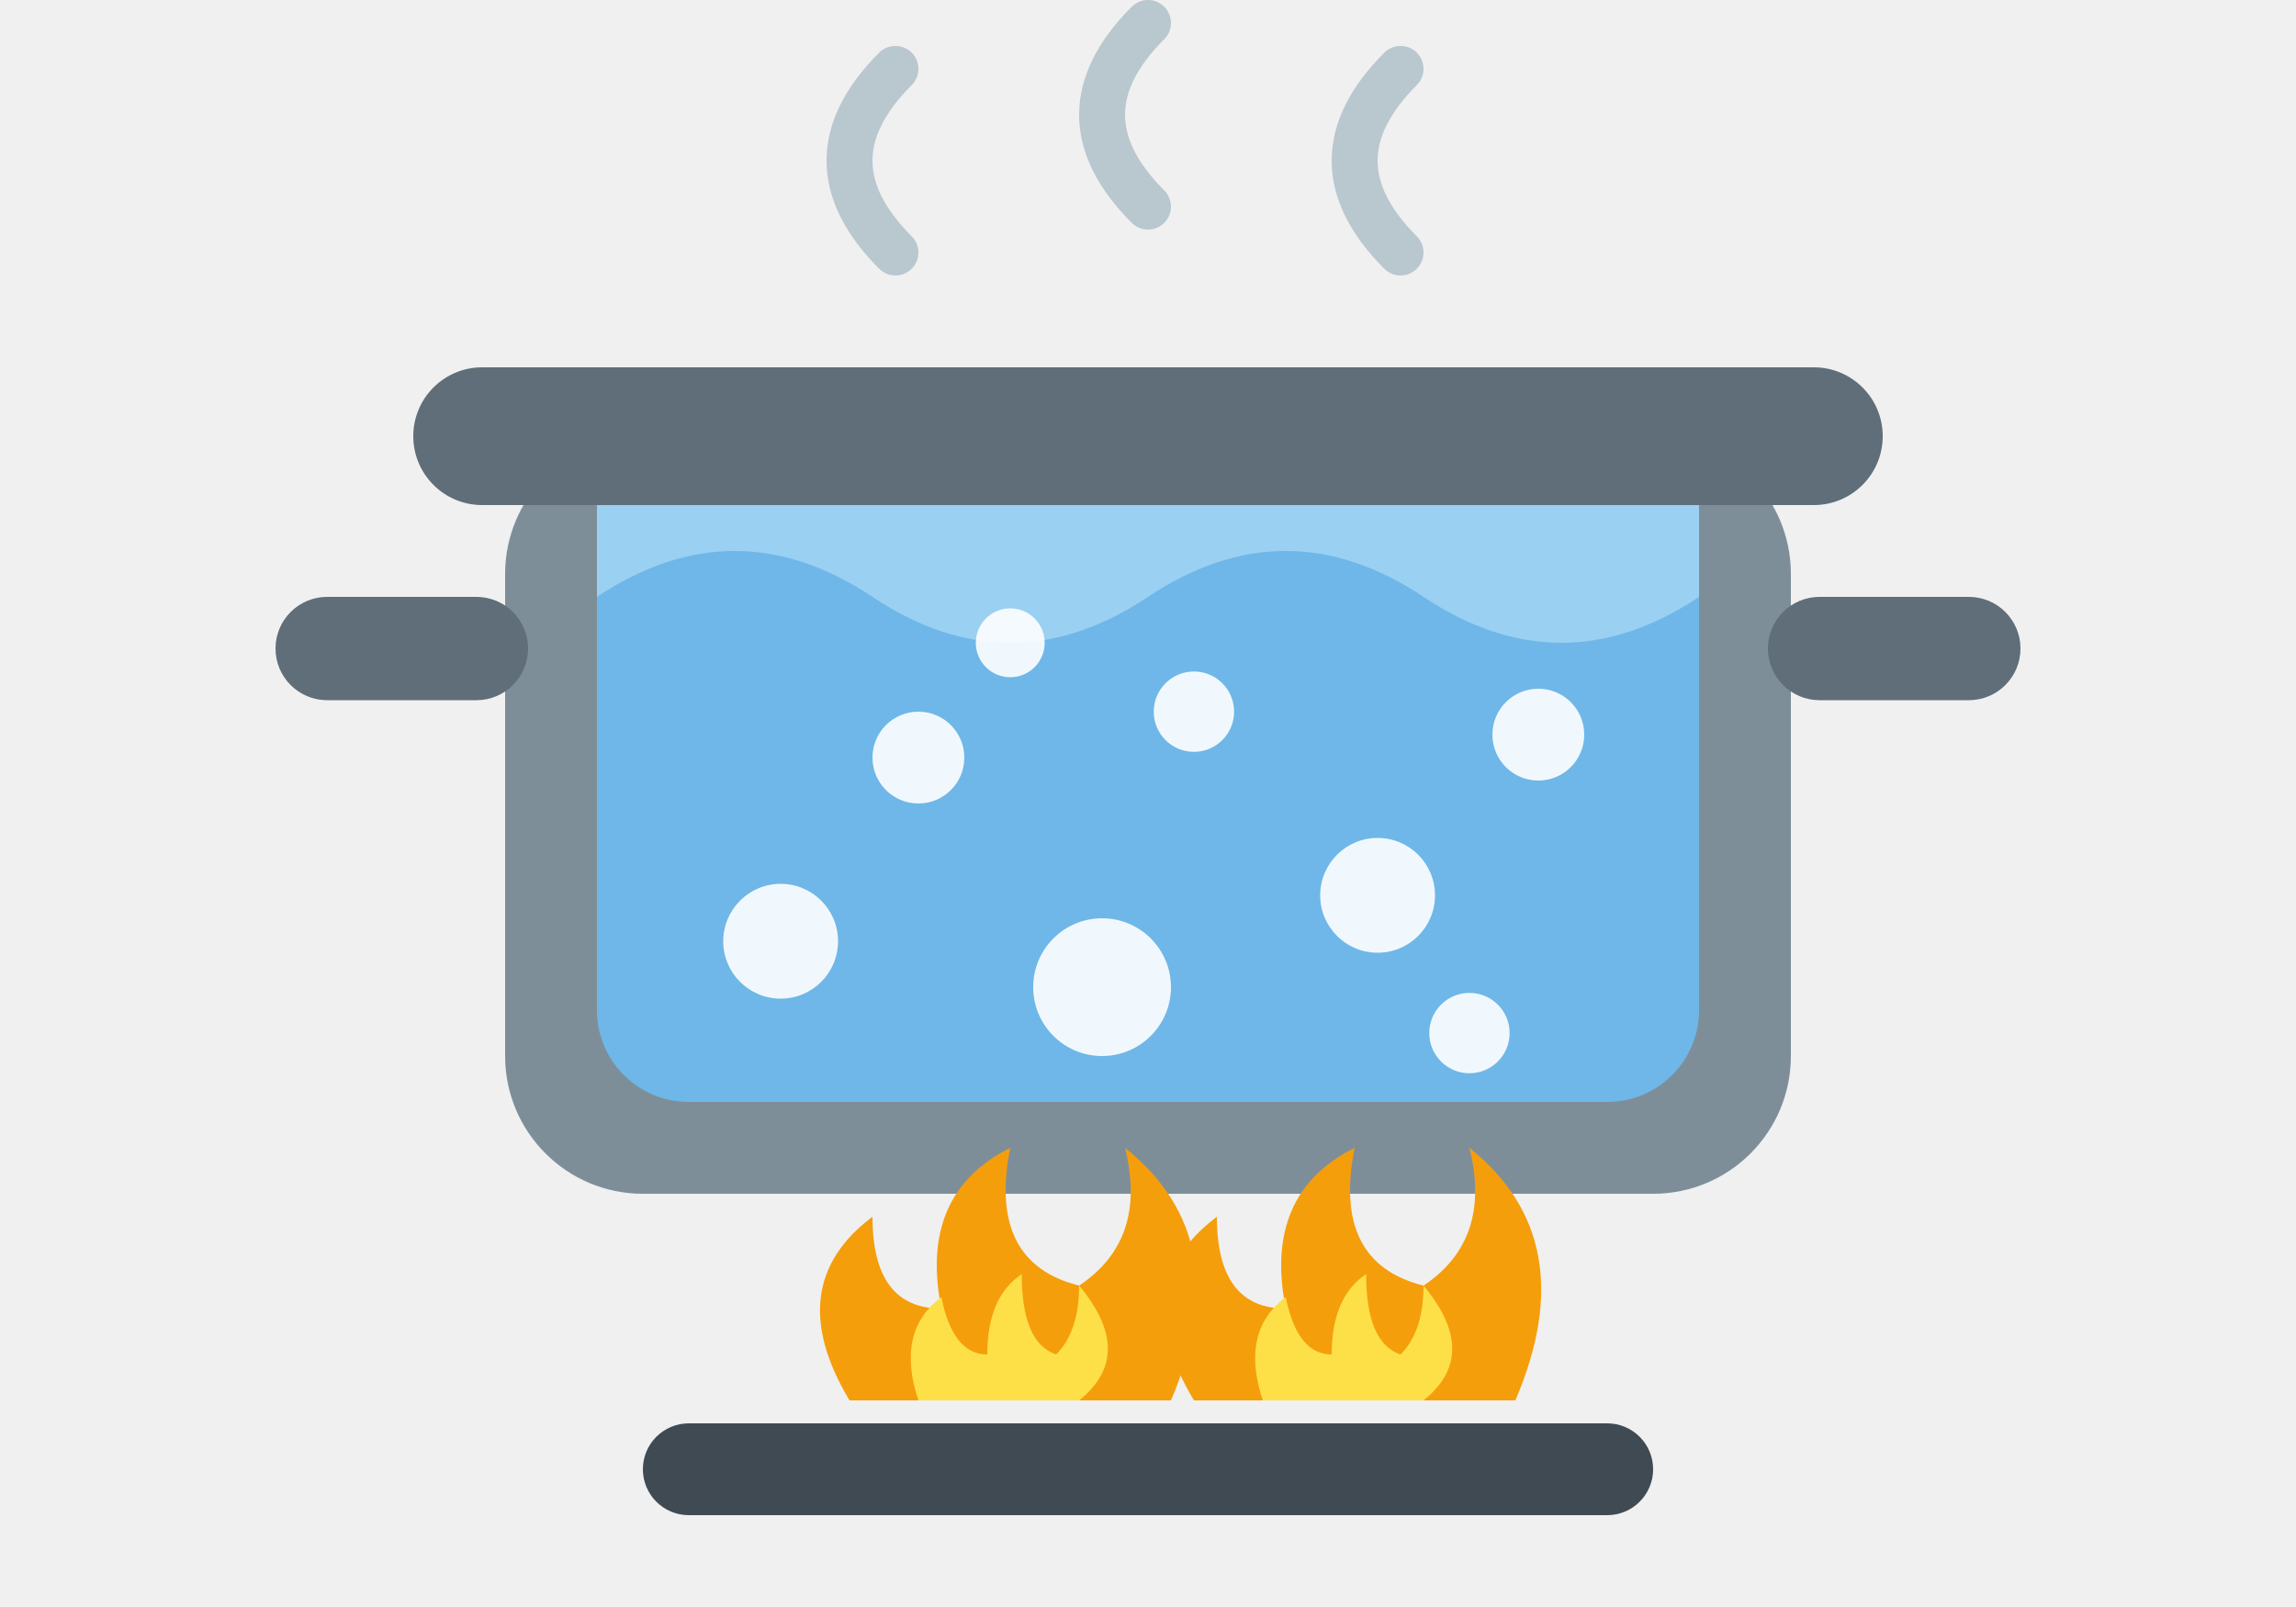
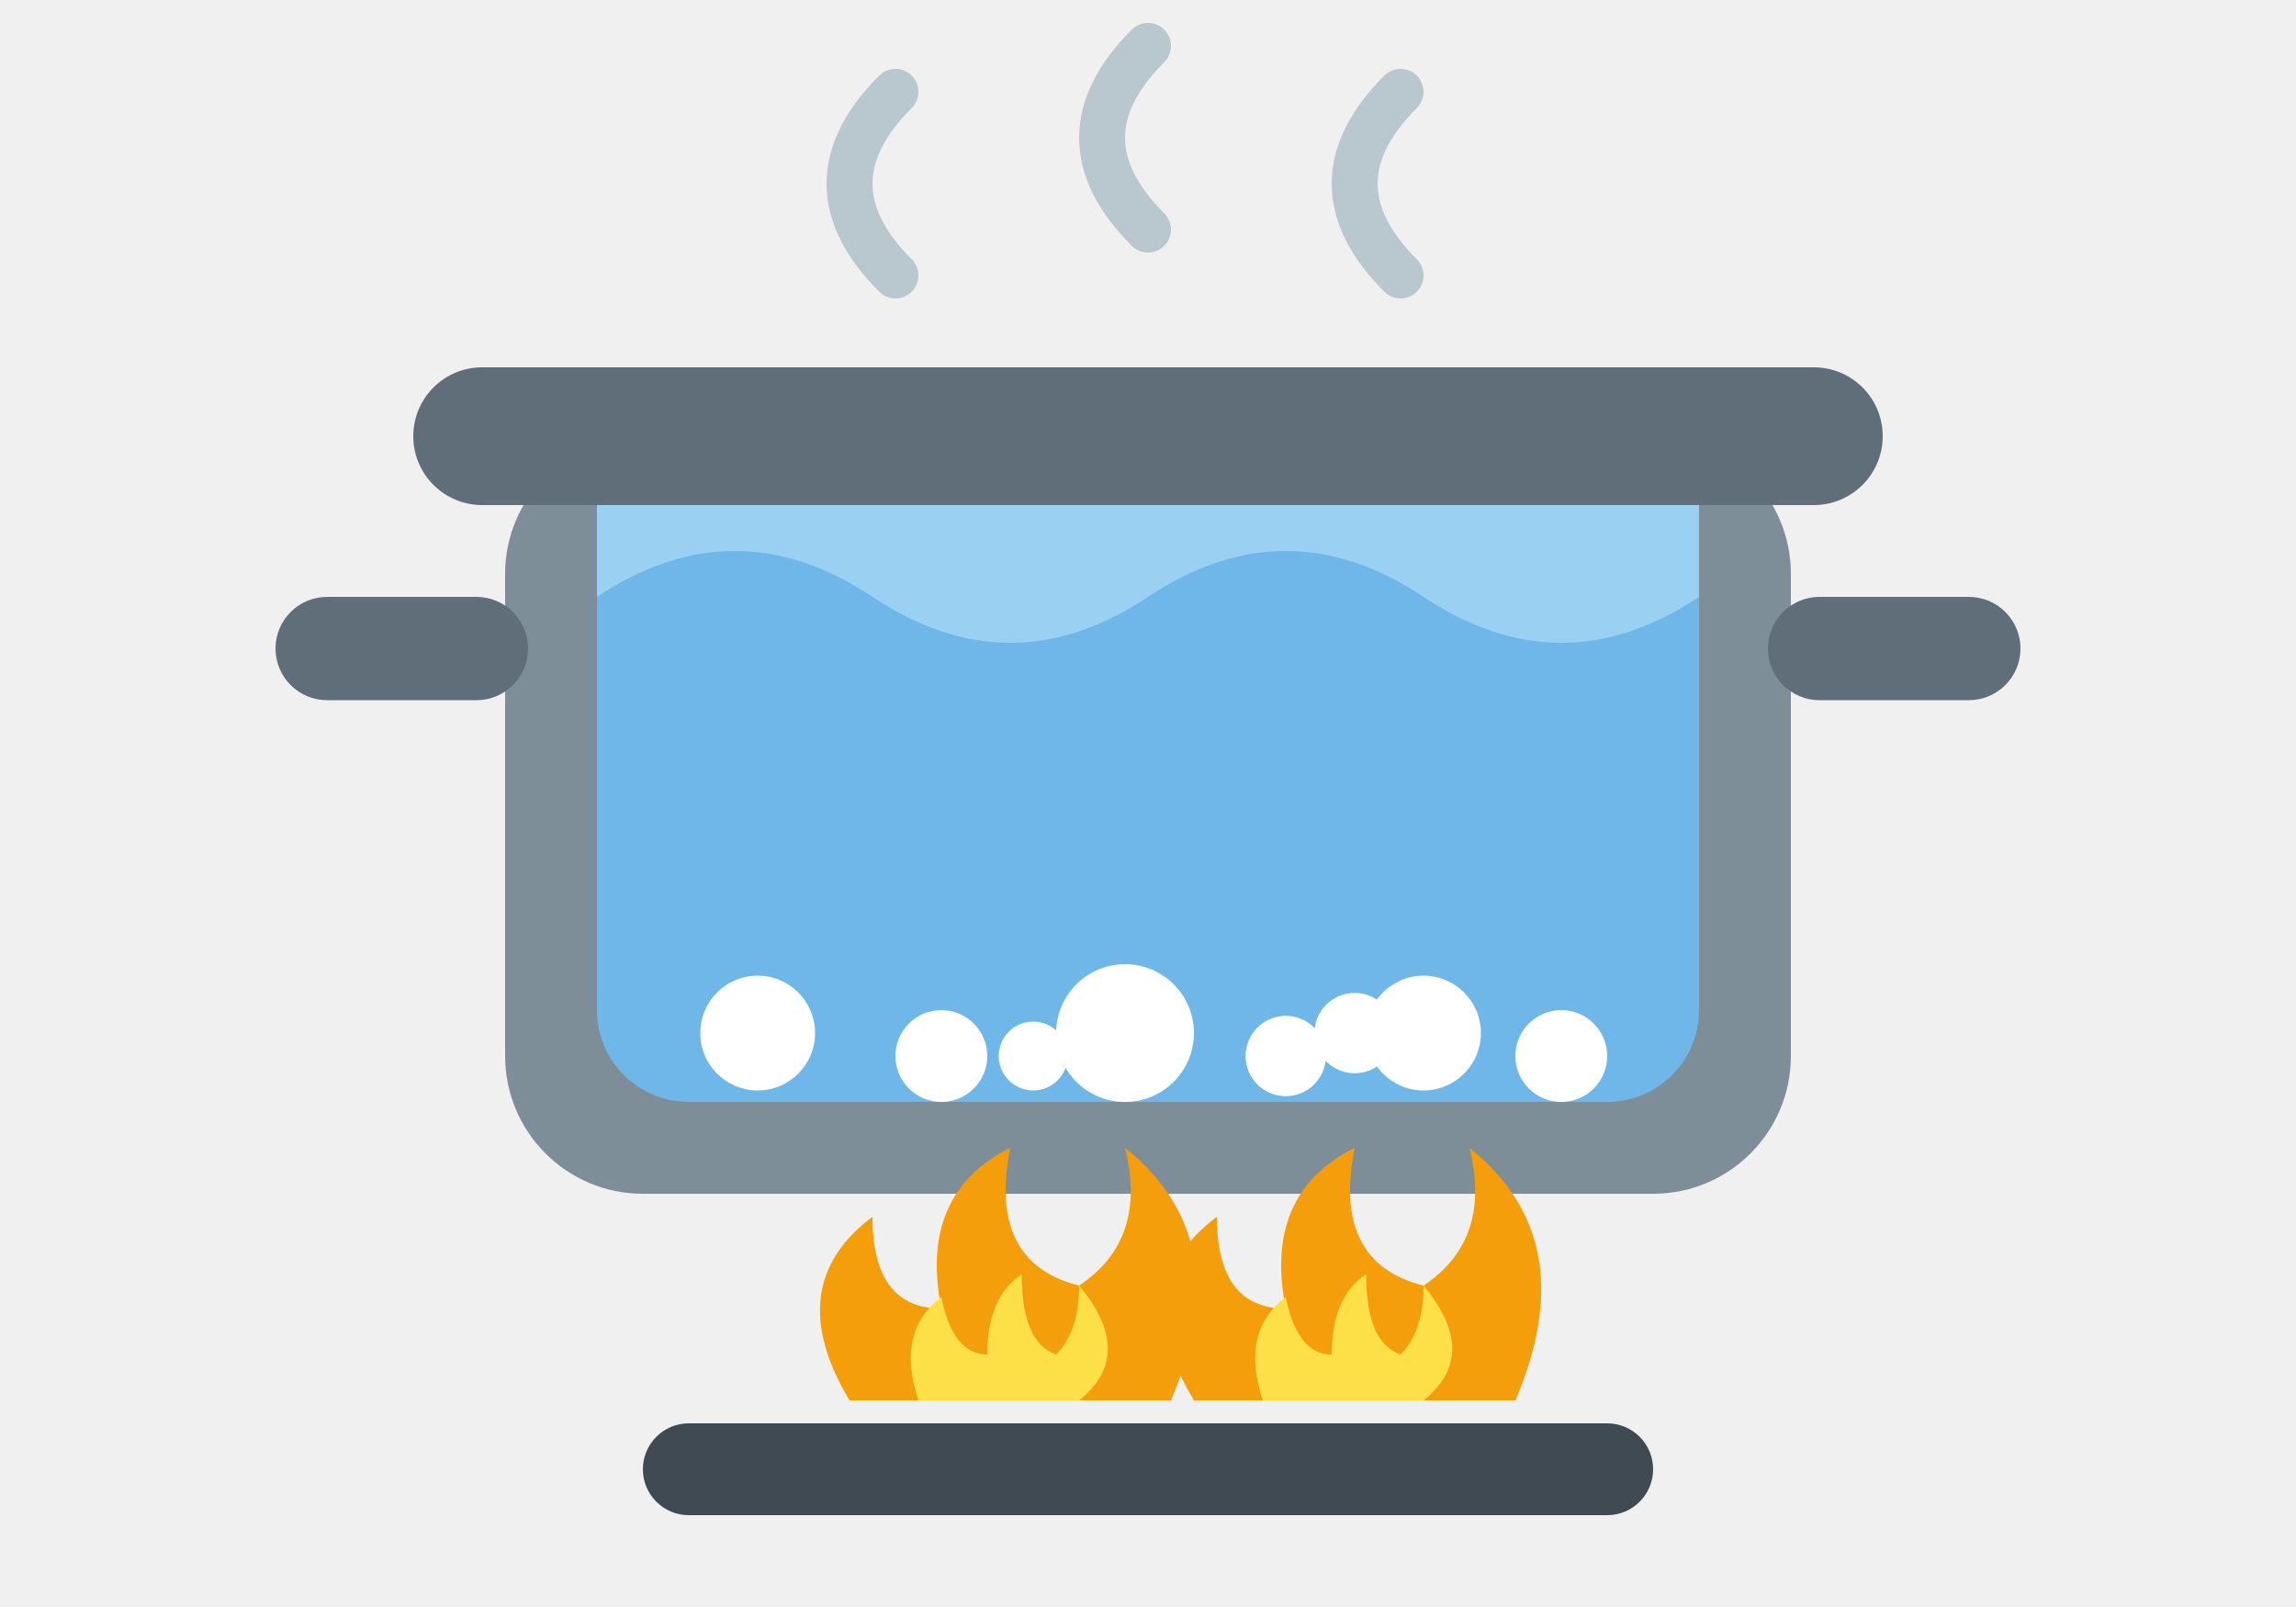
<svg xmlns="http://www.w3.org/2000/svg" viewBox="0 0 200 140">
-   <path d="M78 22 q-8 -8 0 -16 M100 18 q-8 -8 0 -16 M122 22 q-8 -8 0 -16" fill="none" stroke="#B9C7CF" stroke-width="4" stroke-linecap="round" />
+   <style>
+ .bu{animation:bu 1.8s ease-in infinite}
+ .g{animation:go 3s ease-in-out infinite}
+ .l{animation:la .5s ease-in-out infinite alternate;transform-box:fill-box;transform-origin:50% 100%}
+ @keyframes bu{0%{transform:translateY(0);opacity:0}15%{opacity:.95}85%{opacity:.9}100%{transform:translateY(-34px);opacity:0}}
+ @keyframes go{0%{transform:translateY(8px);opacity:0}40%{opacity:.9}100%{transform:translateY(-12px);opacity:0}}
+ @keyframes la{from{transform:scaleY(.86)}to{transform:scaleY(1.08)}}
+ @media (prefers-reduced-motion:reduce){.bu,.g,.l{animation:none}}
+ </style>
+   <g fill="none" stroke="#B9C7CF" stroke-width="4" stroke-linecap="round">
+     <path class="g" d="M78 24 q-8 -8 0 -16" />
+     <path class="g" style="animation-delay:1s" d="M100 20 q-8 -8 0 -16" />
+     <path class="g" style="animation-delay:2s" d="M122 24 q-8 -8 0 -16" />
+   </g>
  <rect x="44" y="38" width="112" height="66" rx="12" fill="#7E8E99" />
  <rect x="36" y="32" width="128" height="12" rx="6" fill="#5F6E78" />
  <rect x="24" y="52" width="22" height="9" rx="4.5" fill="#5F6E78" />
  <rect x="154" y="52" width="22" height="9" rx="4.5" fill="#5F6E78" />
  <rect x="52" y="44" width="96" height="52" rx="8" fill="#6FB7E8" />
  <path d="M52 52 q12 -8 24 0 t24 0 t24 0 t24 0 v-8 h-96z" fill="#9AD0F2" />
-   <g fill="#fff" opacity=".9">
-     <circle cx="68" cy="82" r="5" />
-     <circle cx="80" cy="66" r="4" />
-     <circle cx="96" cy="86" r="6" />
-     <circle cx="104" cy="62" r="3.5" />
-     <circle cx="120" cy="78" r="5" />
-     <circle cx="134" cy="64" r="4" />
-     <circle cx="88" cy="56" r="3" />
-     <circle cx="128" cy="90" r="3.5" />
+   <g fill="#fff">
+     <circle class="bu" cx="66" cy="90" r="5" />
+     <circle class="bu" style="animation-delay:.5s" cx="82" cy="92" r="4" />
+     <circle class="bu" style="animation-delay:1.1s" cx="98" cy="90" r="6" />
+     <circle class="bu" style="animation-delay:.3s" cx="112" cy="92" r="3.5" />
+     <circle class="bu" style="animation-delay:.8s" cx="124" cy="90" r="5" />
+     <circle class="bu" style="animation-delay:1.4s" cx="136" cy="92" r="4" />
+     <circle class="bu" style="animation-delay:.2s" cx="90" cy="92" r="3" />
+     <circle class="bu" style="animation-delay:1.6s" cx="118" cy="90" r="3.5" />
  </g>
  <rect x="56" y="124" width="88" height="8" rx="4" fill="#3F4A52" />
-   <path d="M74 122 q-6 -10 2 -16 q0 8 6 8 q-2 -10 6 -14 q-2 10 6 12 q6 -4 4 -12 q10 8 4 22z" fill="#F59E0B" />
-   <path d="M104 122 q-6 -10 2 -16 q0 8 6 8 q-2 -10 6 -14 q-2 10 6 12 q6 -4 4 -12 q10 8 4 22z" fill="#F59E0B" />
-   <path d="M80 122 q-2 -6 2 -9 q1 5 4 5 q0 -5 3 -7 q0 6 3 7 q2 -2 2 -6 q5 6 0 10z" fill="#FDE047" />
-   <path d="M110 122 q-2 -6 2 -9 q1 5 4 5 q0 -5 3 -7 q0 6 3 7 q2 -2 2 -6 q5 6 0 10z" fill="#FDE047" />
+   <g class="l">
+     <path d="M74 122 q-6 -10 2 -16 q0 8 6 8 q-2 -10 6 -14 q-2 10 6 12 q6 -4 4 -12 q10 8 4 22z" fill="#F59E0B" />
+     <path d="M80 122 q-2 -6 2 -9 q1 5 4 5 q0 -5 3 -7 q0 6 3 7 q2 -2 2 -6 q5 6 0 10z" fill="#FDE047" />
+   </g>
+   <g class="l" style="animation-delay:.25s">
+     <path d="M104 122 q-6 -10 2 -16 q0 8 6 8 q-2 -10 6 -14 q-2 10 6 12 q6 -4 4 -12 q10 8 4 22z" fill="#F59E0B" />
+     <path d="M110 122 q-2 -6 2 -9 q1 5 4 5 q0 -5 3 -7 q0 6 3 7 q2 -2 2 -6 q5 6 0 10z" fill="#FDE047" />
+   </g>
</svg>
